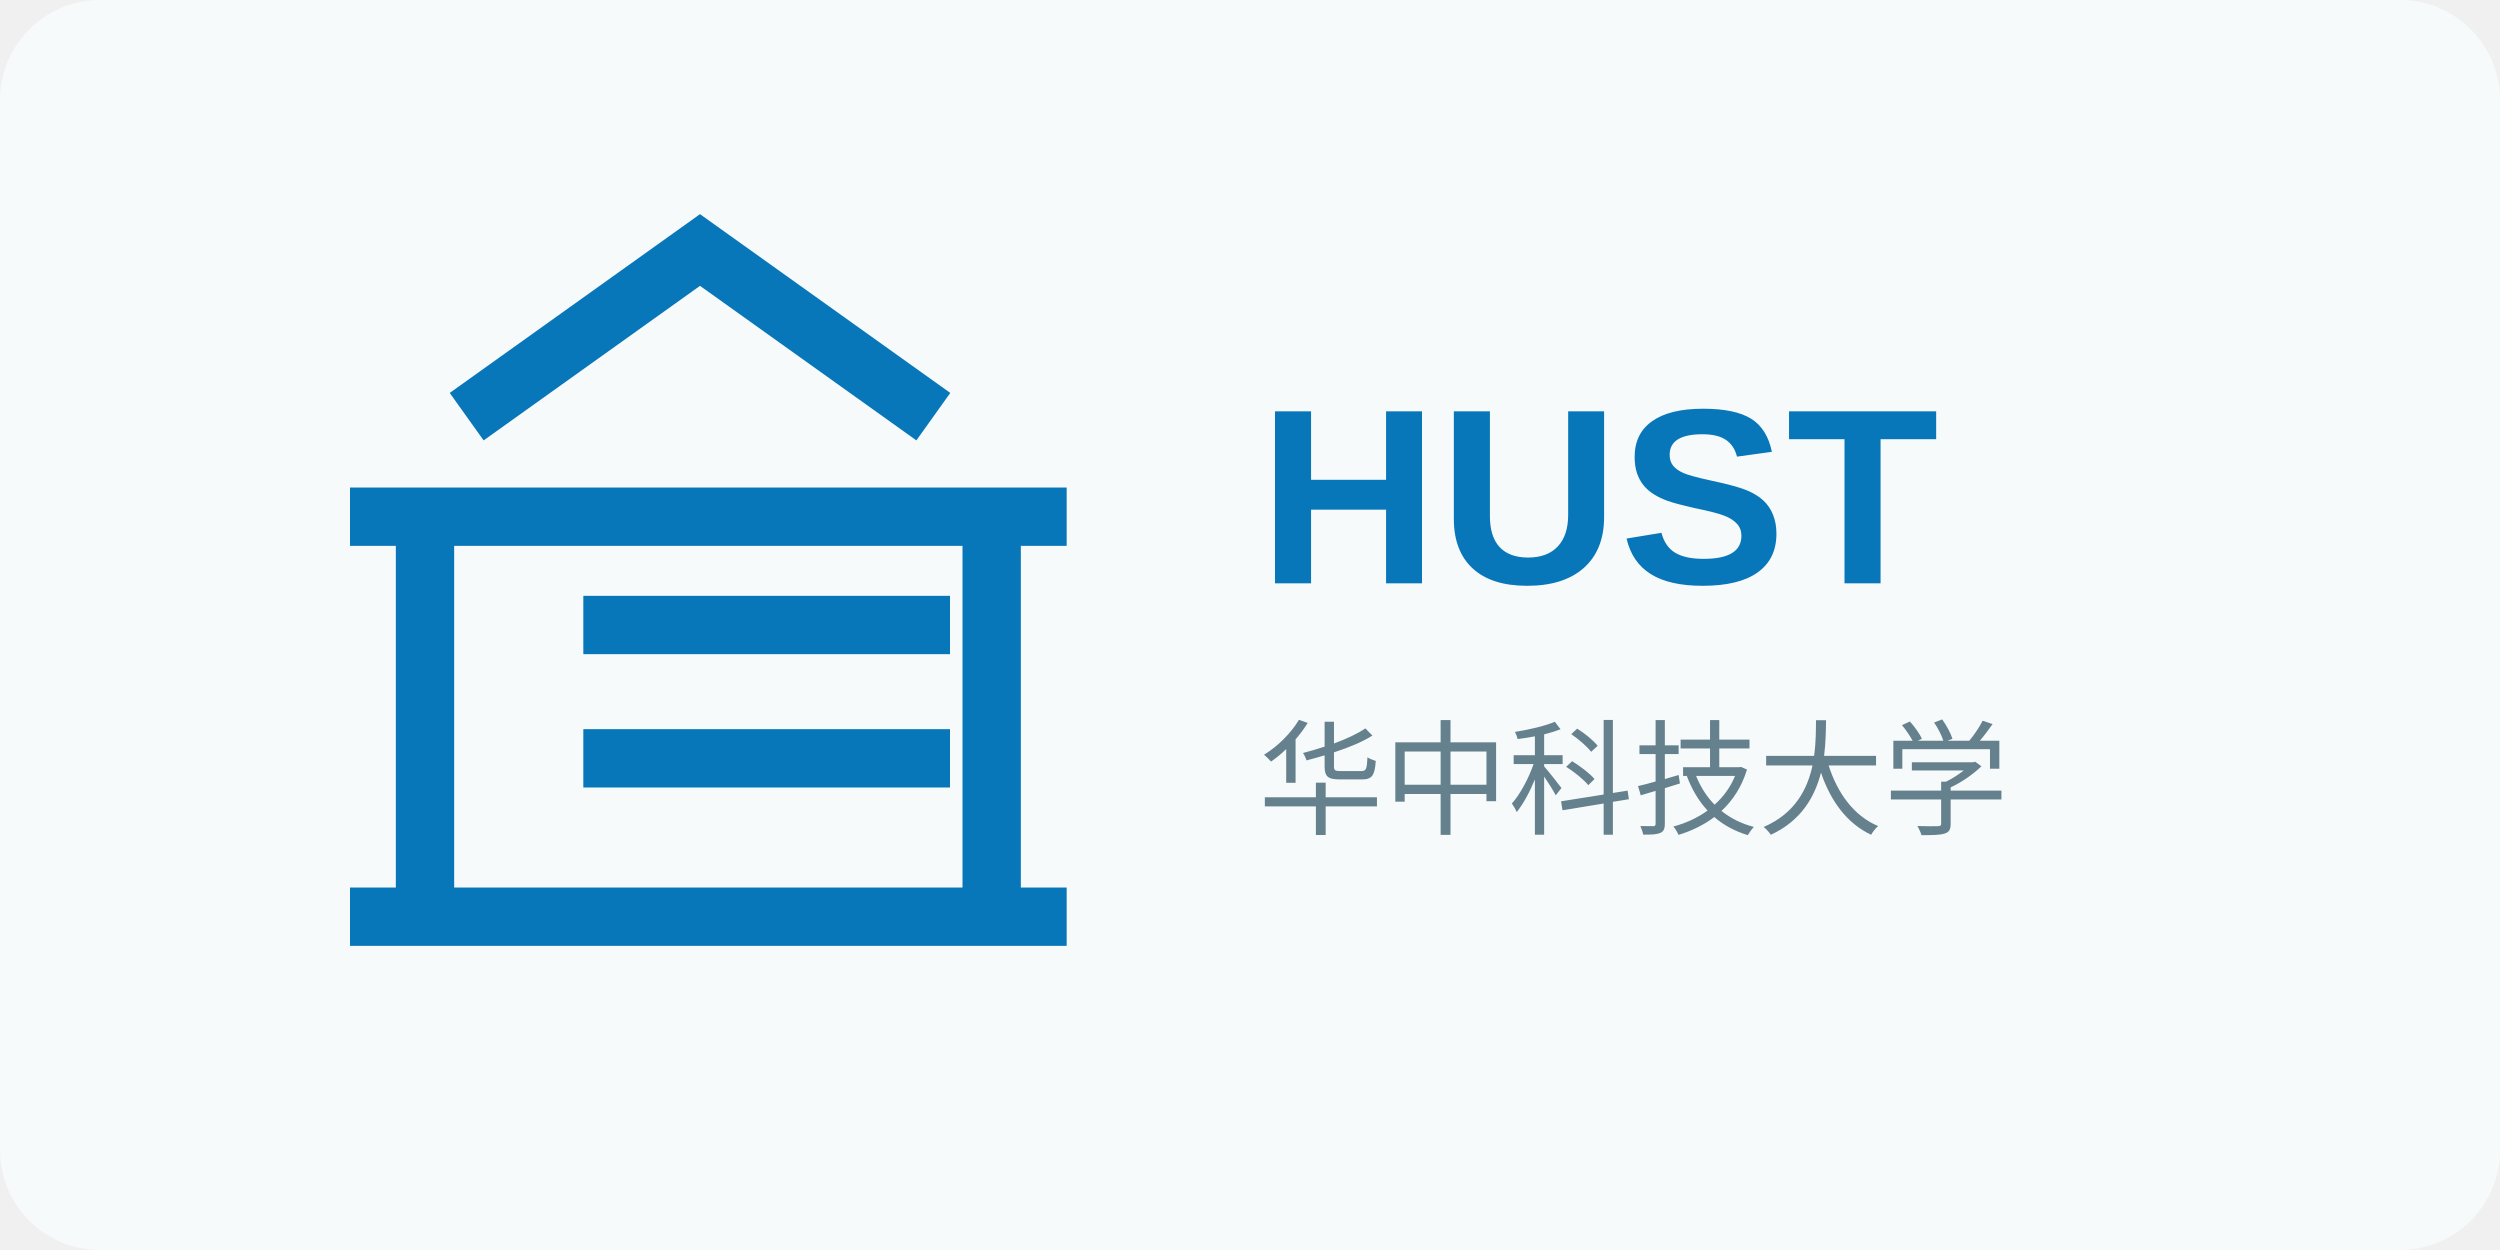
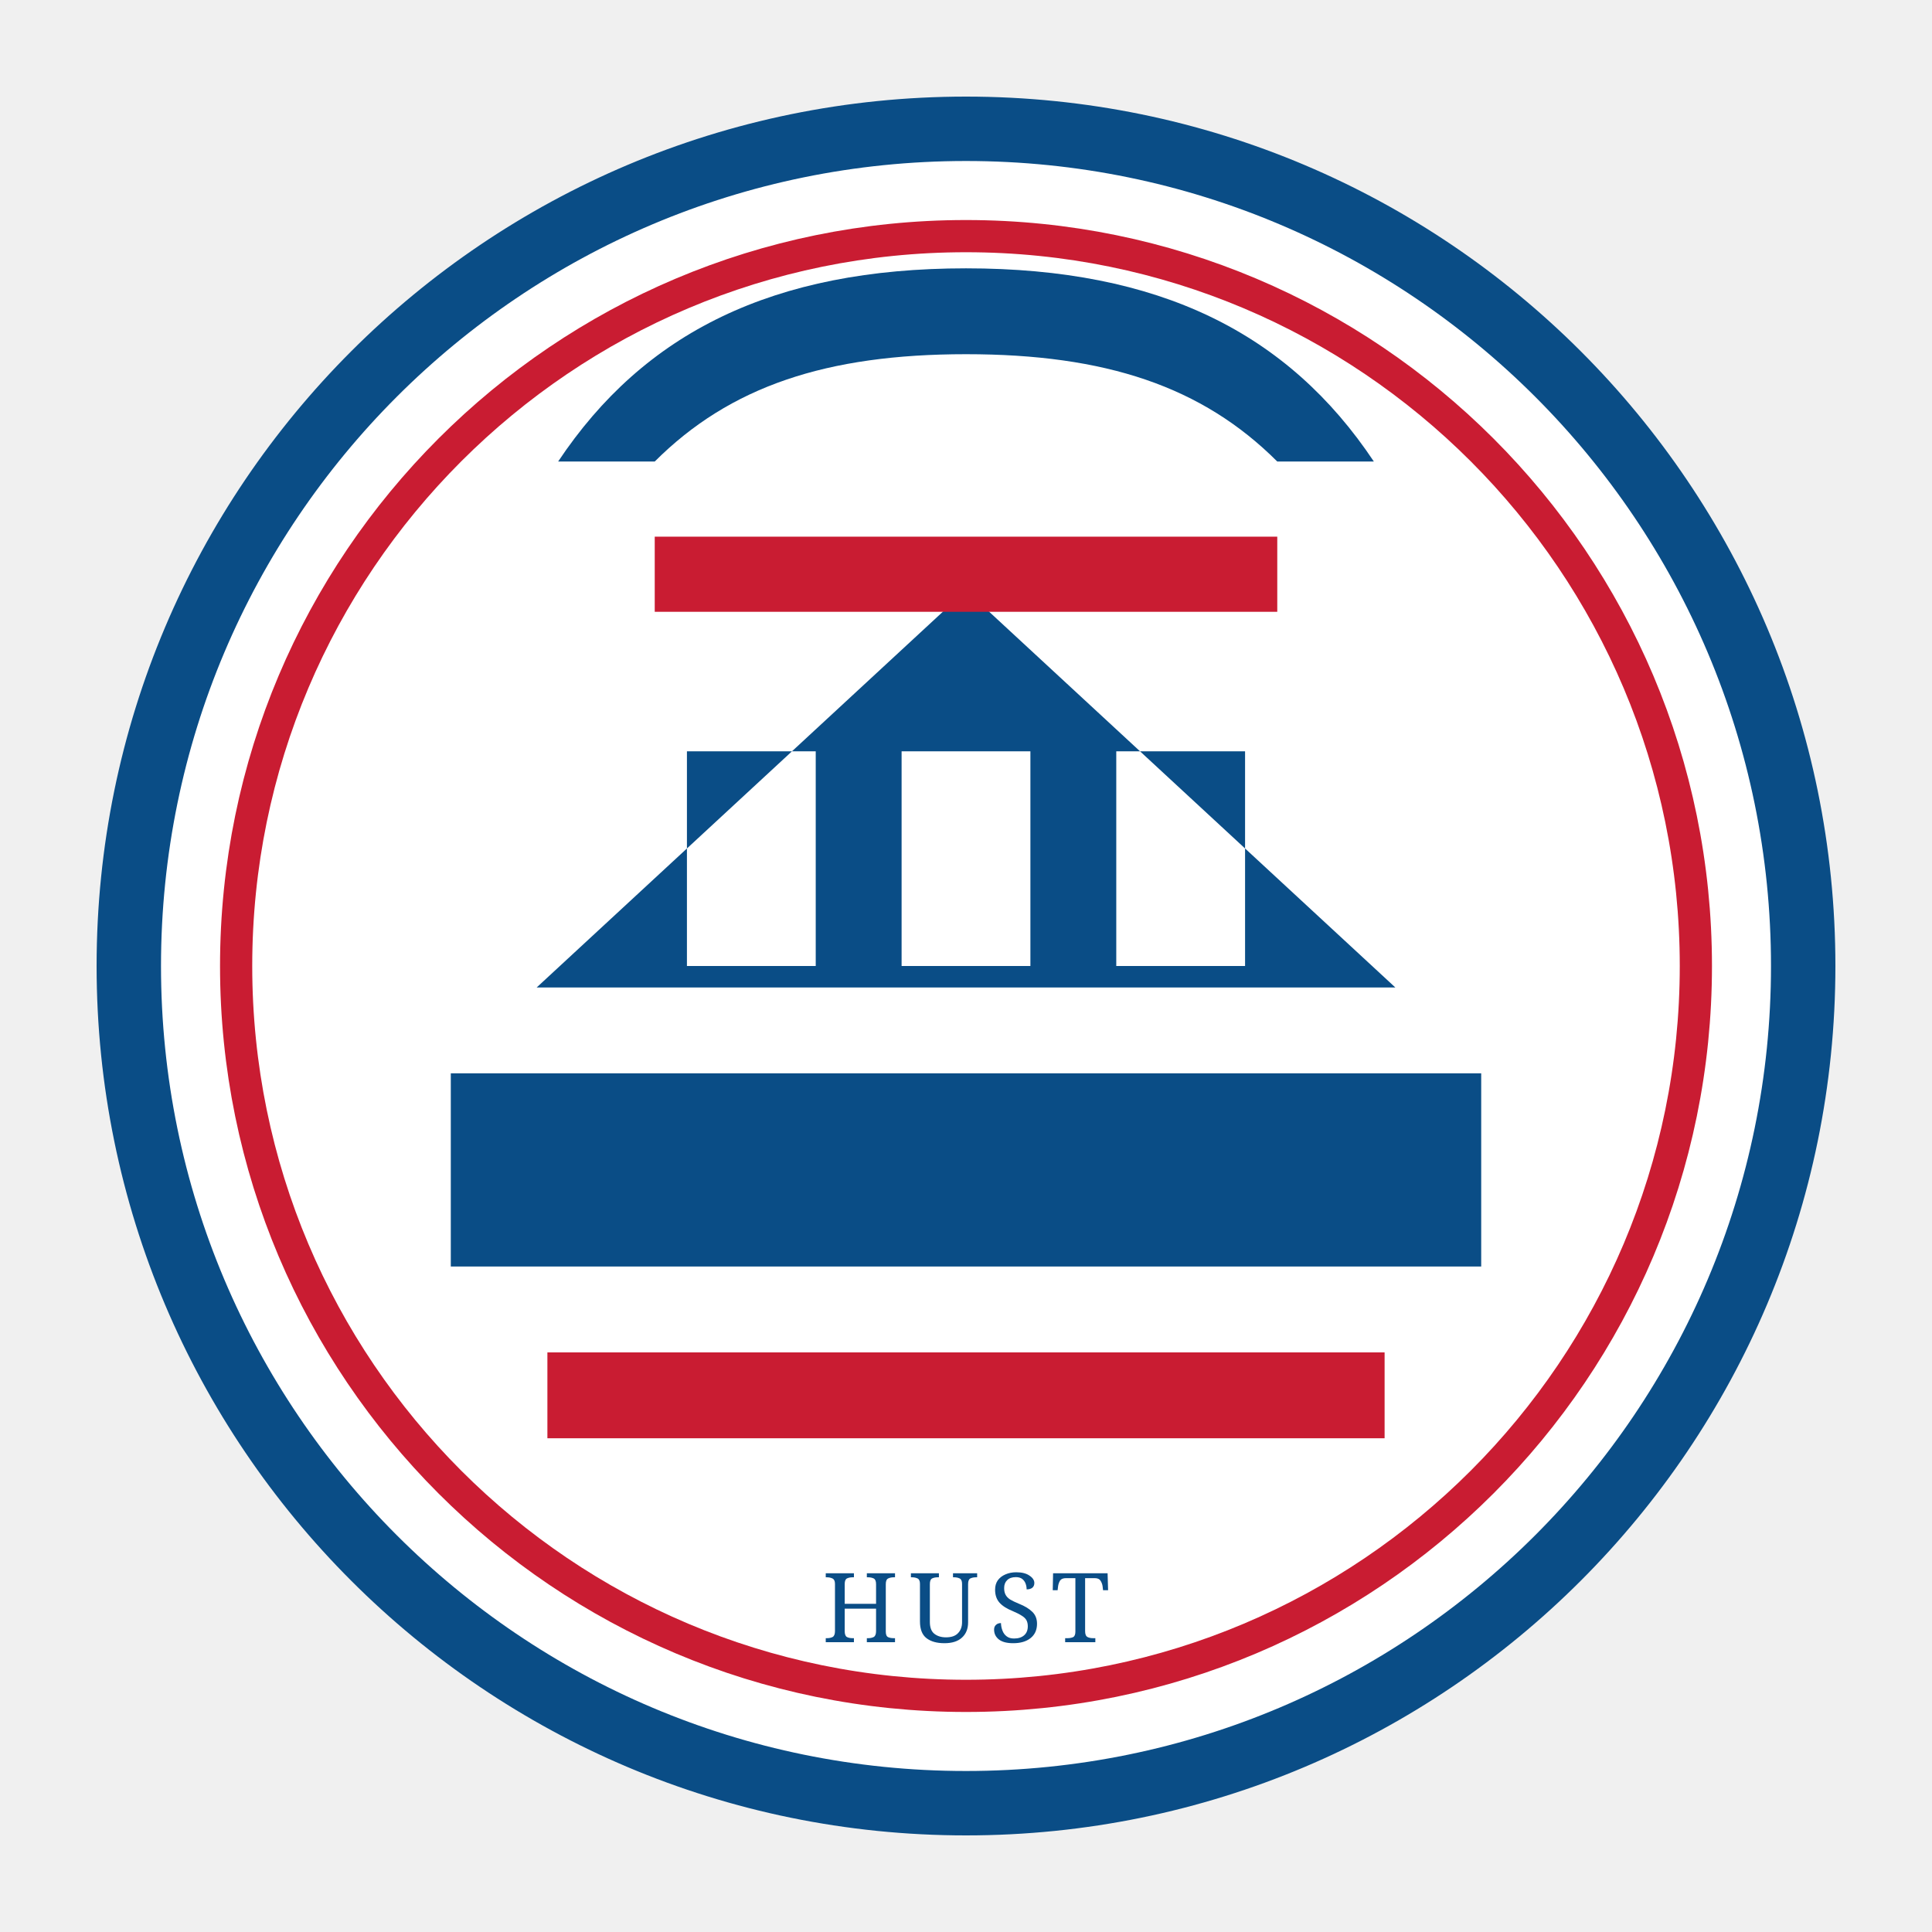
- <svg xmlns="http://www.w3.org/2000/svg" width="300" height="150" viewBox="0 0 300 150">
-   <rect width="300" height="150" rx="12" fill="#f6fafb" />
-   <g fill="none" stroke="#0877b9" stroke-width="7">
-     <path d="M42 62h86M51 62v48m68-48v48M42 110h86M56 50l28-20 28 20" />
-     <path d="M70 75h44M70 91h44" />
-   </g>
-   <text x="151" y="70" fill="#0877b9" font-family="Arial,sans-serif" font-size="30" font-weight="700">HUST</text>
-   <text x="151" y="99" fill="#66818e" font-family="sans-serif" font-size="15">华中科技大学</text>
+ <svg xmlns="http://www.w3.org/2000/svg" width="180" height="180" viewBox="0 0 180 180" role="img" aria-labelledby="title">
+   <circle cx="90" cy="90" r="78" fill="#fff" stroke="#0a4d86" stroke-width="6" />
+   <circle cx="90" cy="90" r="68" fill="none" stroke="#c91c32" stroke-width="3" />
+   <path fill="#0a4d86" d="M42 100h96v18H42zM50 92l40-37 40 37H50zm14-2h12V70H64v20zm20 0h12V70H84v20zm20 0h12V70h-12v20z" />
+   <path fill="#c91c32" d="M51 126h78v8H51zM61 50h58v7H61z" />
+   <path fill="#0a4d86" d="M52 43c8-12 20-18 38-18s30 6 38 18h-9c-7-7-16-10-29-10s-22 3-29 10h-9z" />
+   <text x="90" y="153" text-anchor="middle" fill="#0a4d86" font-family="serif" font-size="9" letter-spacing="1">HUST</text>
</svg>
